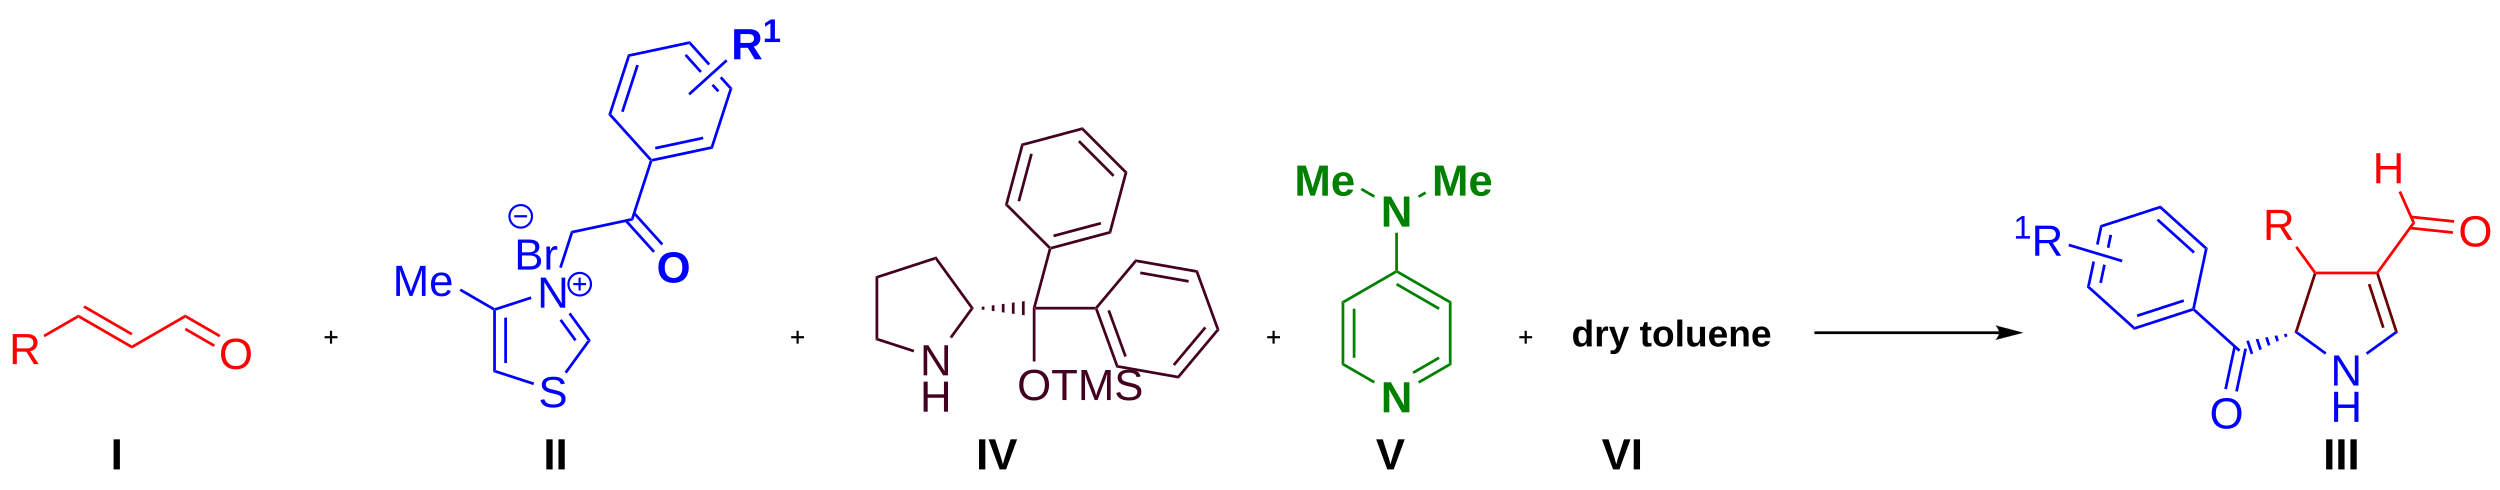
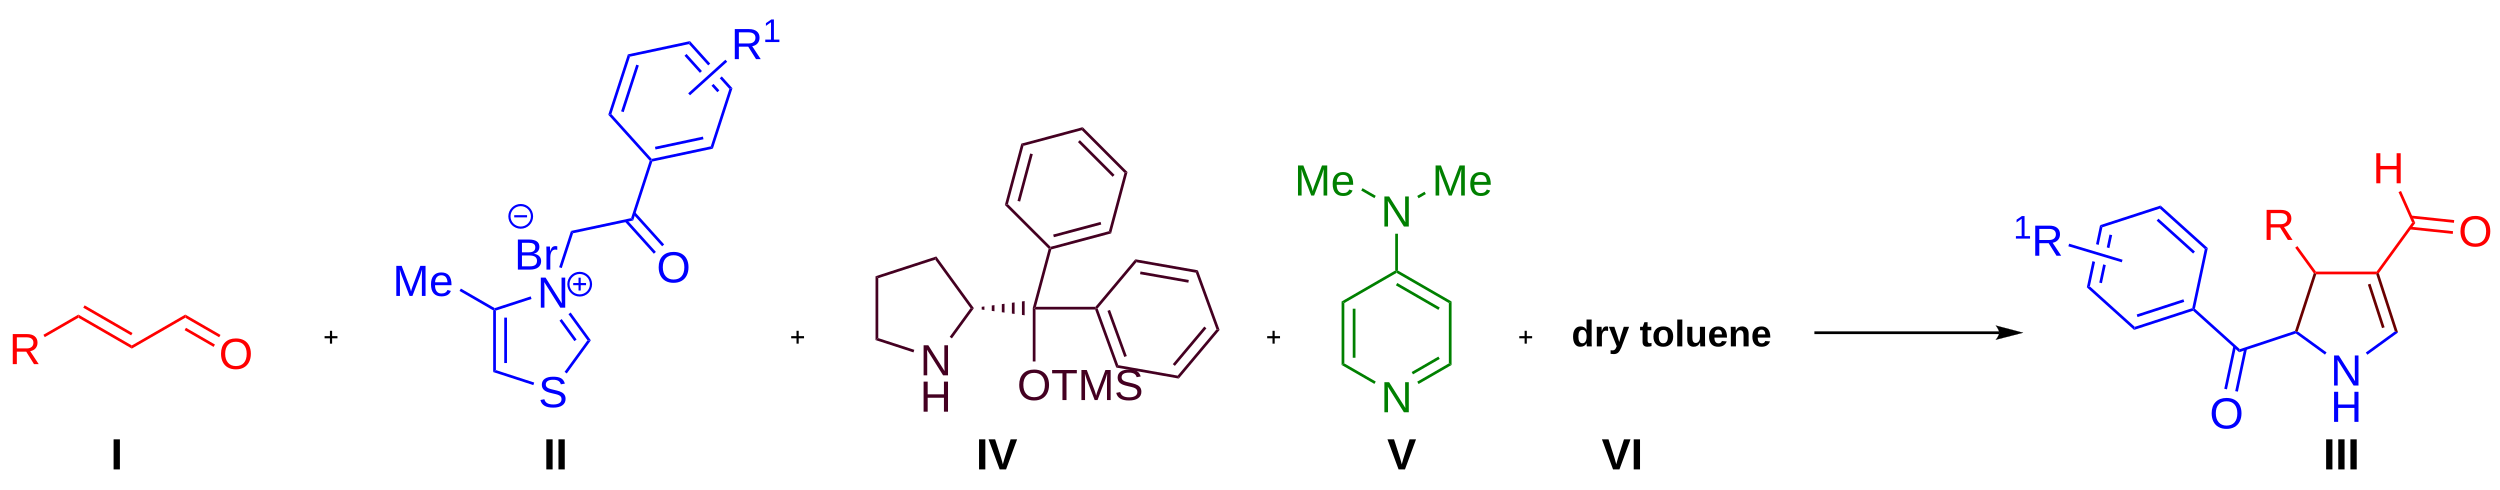
<svg xmlns="http://www.w3.org/2000/svg" width="1144px" height="224px" viewBox="0 0 1144 224" style="background-color: #ffffff00" version="1.1">
  <path stroke="none" fill="#000000" transform="matrix(0.0833333 0 0 0.0833333 -58.6667 -204)" d="M 2486.42,4293.75 L 2556.98,4293.75 L 2556.98,4305.75 L 2486.42,4305.75 Z " />
  <path stroke="none" fill="#000000" transform="matrix(0.0833333 0 0 0.0833333 -58.6667 -204)" d="M 2527.7,4264.48 L 2527.7,4335.03 L 2515.7,4335.03 L 2515.7,4264.48 Z " />
  <text x="0" y="0" stroke="none" fill="#ff0000" transform="matrix(0.0833333 0 0 0.0833333 4.19861 166.629)" font-style="normal" font-weight="normal" font-size="240px" font-family="Arial">
R</text>
  <path stroke="none" fill="#ff0000" transform="matrix(0.0833333 0 0 0.0833333 -58.6667 -204)" d="M 949.783,4299.4 L 942.281,4286.42 L 1134.44,4175.44 L 1134.44,4192.76 L 949.783,4299.4 Z " />
  <path stroke="none" fill="#ff0000" transform="matrix(0.0833333 0 0 0.0833333 -58.6667 -204)" d="M 1134.44,4192.76 L 1134.44,4175.44 L 1427.84,4344.89 L 1427.83,4362.21 L 1134.44,4192.76 Z " />
  <path stroke="none" fill="#ff0000" transform="matrix(0.0833333 0 0 0.0833333 -58.6667 -204)" d="M 1161.19,4137.78 L 1168.69,4124.79 L 1431.6,4276.63 L 1424.1,4289.62 L 1161.19,4137.78 Z " />
  <path stroke="none" fill="#ff0000" transform="matrix(0.0833333 0 0 0.0833333 -58.6667 -204)" d="M 1427.83,4362.21 L 1427.84,4344.89 L 1721.55,4175.44 L 1721.55,4192.76 L 1427.83,4362.21 Z " />
  <text x="0" y="0" stroke="none" fill="#ff0000" transform="matrix(0.0833333 0 0 0.0833333 100.196 168.829)" font-style="normal" font-weight="normal" font-size="240px" font-family="Arial">
O</text>
  <path stroke="none" fill="#ff0000" transform="matrix(0.0833333 0 0 0.0833333 -58.6667 -204)" d="M 1721.55,4192.76 L 1721.55,4175.44 L 1914.85,4287.08 L 1907.35,4300.07 L 1721.55,4192.76 Z " />
  <path stroke="none" fill="#ff0000" transform="matrix(0.0833333 0 0 0.0833333 -58.6667 -204)" d="M 1717.78,4261.01 L 1725.28,4248.02 L 1884.35,4339.89 L 1876.85,4352.88 L 1717.78,4261.01 Z " />
  <text x="0" y="0" stroke="none" fill="#0000ff" transform="matrix(0.0833333 0 0 0.0833333 1066.43 176.417)" font-style="normal" font-weight="normal" font-size="240px" font-family="Arial">
N</text>
  <text x="0" y="0" stroke="none" fill="#0000ff" transform="matrix(0.0833333 0 0 0.0833333 1066.43 193.042)" font-style="normal" font-weight="normal" font-size="240px" font-family="Arial">
H</text>
-   <path stroke="none" fill="#0000ff" transform="matrix(0.0833333 0 0 0.0833333 -58.6667 -204)" d="M 13303.5,4273.73 L 13321.1,4268 L 13479.7,4383.17 L 13470.8,4395.31 L 13303.5,4273.73 Z " />
-   <path stroke="none" fill="#6a0000" transform="matrix(0.0833333 0 0 0.0833333 -58.6667 -204)" d="M 13321.1,4268 L 13303.5,4273.73 L 13409.2,3948.34 L 13417.6,3947.03 L 13423,3954.53 L 13321.1,4268 Z " />
+   <path stroke="none" fill="#0000ff" transform="matrix(0.0833333 0 0 0.0833333 -58.6667 -204)" d="M 13311,4279.19 L 13312.3,4270.87 L 13321.1,4268 L 13479.7,4383.17 L 13470.8,4395.31 L 13311,4279.19 Z " />
+   <path stroke="none" fill="#6a0000" transform="matrix(0.0833333 0 0 0.0833333 -58.6667 -204)" d="M 13321.1,4268 L 13312.3,4270.87 L 13306.4,4264.94 L 13409.2,3948.34 L 13417.6,3947.03 L 13423,3954.53 L 13321.1,4268 Z " />
  <path stroke="none" fill="#ff0000" transform="matrix(0.0833333 0 0 0.0833333 -58.6667 -204)" d="M 13423,3954.53 L 13417.6,3947.03 L 13421.4,3939.53 L 13754.2,3939.53 L 13758.1,3947.03 L 13752.6,3954.53 L 13423,3954.53 Z " />
  <path stroke="none" fill="#6a0000" transform="matrix(0.0833333 0 0 0.0833333 -58.6667 -204)" d="M 13752.6,3954.53 L 13758.1,3947.03 L 13766.4,3948.34 L 13872.1,4273.73 L 13854.5,4268 L 13752.6,3954.53 Z " />
  <path stroke="none" fill="#6a0000" transform="matrix(0.0833333 0 0 0.0833333 -58.6667 -204)" d="M 13706.4,4010.64 L 13720.7,4006 L 13798.4,4245.14 L 13784.1,4249.77 L 13706.4,4010.64 Z " />
  <path stroke="none" fill="#0000ff" transform="matrix(0.0833333 0 0 0.0833333 -58.6667 -204)" d="M 13854.5,4268 L 13872.1,4273.73 L 13703.9,4395.93 L 13695.1,4383.8 L 13854.5,4268 Z " />
  <path stroke="none" fill="#ff0000" transform="matrix(0.0833333 0 0 0.0833333 -58.6667 -204)" d="M 13766.4,3948.34 L 13758.1,3947.03 L 13754.2,3939.53 L 13949.6,3670.65 L 13966.8,3672.46 L 13766.4,3948.34 Z " />
  <text x="0" y="0" stroke="none" fill="#ff0000" transform="matrix(0.0833333 0 0 0.0833333 1085.75 83.8743)" font-style="normal" font-weight="normal" font-size="240px" font-family="Arial">
H</text>
  <path stroke="none" fill="#ff0000" transform="matrix(0.0833333 0 0 0.0833333 -58.6667 -204)" d="M 13966.8,3672.46 L 13949.6,3670.65 L 13874.8,3502.77 L 13888.5,3496.66 L 13966.8,3672.46 Z " />
  <text x="0" y="0" stroke="none" fill="#ff0000" transform="matrix(0.0833333 0 0 0.0833333 1124.96 112.762)" font-style="normal" font-weight="normal" font-size="240px" font-family="Arial">
O</text>
  <path stroke="none" fill="#ff0000" transform="matrix(0.0833333 0 0 0.0833333 -58.6667 -204)" d="M 13943,3646.69 L 13944.6,3631.77 L 14180.6,3656.57 L 14179,3671.49 L 13943,3646.69 Z " />
  <path stroke="none" fill="#ff0000" transform="matrix(0.0833333 0 0 0.0833333 -58.6667 -204)" d="M 13936.6,3707.64 L 13938.2,3692.72 L 14174.2,3717.53 L 14172.6,3732.45 L 13936.6,3707.64 Z " />
-   <path stroke="none" fill="#0000ff" transform="matrix(0.0833333 0 0 0.0833333 -58.6667 -204)" d="M 13006.5,4368.19 L 12996.5,4379.34 L 12746.6,4154.39 L 12748.4,4145.92 L 12756.7,4143.25 L 13006.5,4368.19 Z " />
+   <path stroke="none" fill="#0000ff" transform="matrix(0.0833333 0 0 0.0833333 -58.6667 -204)" d="M 13003.3,4365.27 L 12999.7,4382.25 L 12746.6,4154.39 L 12748.4,4145.92 L 12756.7,4143.25 L 13003.3,4365.27 Z " />
  <text x="0" y="0" stroke="none" fill="#ff0000" transform="matrix(0.0833333 0 0 0.0833333 1035.56 109.796)" font-style="normal" font-weight="normal" font-size="240px" font-family="Arial">
R</text>
  <path stroke="none" fill="#ff0000" transform="matrix(0.0833333 0 0 0.0833333 -58.6667 -204)" d="M 13421.4,3939.53 L 13417.6,3947.03 L 13409.2,3948.34 L 13307.4,3808.2 L 13319.6,3799.38 L 13421.4,3939.53 Z " />
  <path stroke="none" fill="#0000ff" transform="matrix(0.0833333 0 0 0.0833333 -58.6667 -204)" d="M 12742,4140.13 L 12748.4,4145.92 L 12746.6,4154.39 L 12422.8,4259.61 L 12426.4,4242.67 L 12742,4140.13 Z " />
  <path stroke="none" fill="#0000ff" transform="matrix(0.0833333 0 0 0.0833333 -58.6667 -204)" d="M 12693.5,4091.43 L 12698.2,4105.7 L 12441.6,4189.05 L 12437,4174.79 L 12693.5,4091.43 Z " />
  <path stroke="none" fill="#0000ff" transform="matrix(0.0833333 0 0 0.0833333 -58.6667 -204)" d="M 12426.4,4242.67 L 12422.8,4259.61 L 12163.3,4025.98 L 12179.8,4020.63 L 12426.4,4242.67 Z " />
  <path stroke="none" fill="#0000ff" transform="matrix(0.0833333 0 0 0.0833333 -58.6667 -204)" d="M 12179.8,4020.63 L 12163.3,4025.98 L 12194,3881.87 L 12208.4,3886.2 L 12179.8,4020.63 L 12179.8,4020.63 Z " />
  <path stroke="none" fill="#0000ff" transform="matrix(0.0833333 0 0 0.0833333 -58.6667 -204)" d="M 12235.9,3684.45 L 12248.8,3696.04 L 12228.2,3792.96 L 12213.8,3788.64 L 12235.9,3684.45 L 12235.9,3684.45 Z " />
  <path stroke="none" fill="#0000ff" transform="matrix(0.0833333 0 0 0.0833333 -58.6667 -204)" d="M 12246.2,4002.99 L 12231.5,3999.87 L 12252.9,3899.54 L 12267.3,3903.87 L 12246.2,4002.99 L 12246.2,4002.99 Z " />
  <path stroke="none" fill="#0000ff" transform="matrix(0.0833333 0 0 0.0833333 -58.6667 -204)" d="M 12287.6,3736.04 L 12302.3,3739.16 L 12287.1,3810.63 L 12272.7,3806.31 L 12287.6,3736.04 L 12287.6,3736.04 Z " />
  <path stroke="none" fill="#0000ff" transform="matrix(0.0833333 0 0 0.0833333 -58.6667 -204)" d="M 12248.8,3696.04 L 12235.9,3684.45 L 12568,3576.55 L 12564.4,3593.49 L 12248.8,3696.04 Z " />
  <path stroke="none" fill="#0000ff" transform="matrix(0.0833333 0 0 0.0833333 -58.6667 -204)" d="M 12564.4,3593.49 L 12568,3576.55 L 12827.5,3810.18 L 12811,3815.54 L 12564.4,3593.49 Z " />
  <path stroke="none" fill="#0000ff" transform="matrix(0.0833333 0 0 0.0833333 -58.6667 -204)" d="M 12546.5,3659.82 L 12556.5,3648.67 L 12756.9,3829.16 L 12746.9,3840.3 L 12546.5,3659.82 Z " />
  <path stroke="none" fill="#0000ff" transform="matrix(0.0833333 0 0 0.0833333 -58.6667 -204)" d="M 12811,3815.54 L 12827.5,3810.18 L 12756.7,4143.25 L 12748.4,4145.92 L 12742,4140.13 L 12811,3815.54 Z " />
  <text x="0" y="0" stroke="none" fill="#0000ff" transform="matrix(0.0833333 0 0 0.0833333 1011.11 196.069)" font-style="normal" font-weight="normal" font-size="240px" font-family="Arial">
O</text>
  <path stroke="none" fill="#0000ff" transform="matrix(0.0833333 0 0 0.0833333 -58.6667 -204)" d="M 13027.8,4361.05 L 13042.5,4364.17 L 12992.7,4598.71 L 12978,4595.6 L 13027.8,4361.05 Z " />
  <path stroke="none" fill="#0000ff" transform="matrix(0.0833333 0 0 0.0833333 -58.6667 -204)" d="M 12967.9,4348.53 L 12982.5,4351.64 L 12932.7,4585.97 L 12918,4582.85 L 12967.9,4348.53 Z " />
  <text x="0" y="0" stroke="none" fill="#0000ff" transform="matrix(0.0833333 0 0 0.0833333 921.339 109.179)" font-style="normal" font-weight="normal" font-size="180px" font-family="Arial">
1</text>
  <text x="0" y="0" stroke="none" fill="#0000ff" transform="matrix(0.0833333 0 0 0.0833333 929.681 117.012)" font-style="normal" font-weight="normal" font-size="240px" font-family="Arial">
R</text>
  <path stroke="none" fill="#0000ff" transform="matrix(0.0833333 0 0 0.0833333 -58.6667 -204)" d="M 12359.4,3874.1 L 12355.1,3888.46 L 12061.8,3800.46 L 12066.1,3786.1 L 12359.4,3874.1 Z " />
  <path stroke="none" fill="#000000" transform="matrix(0.0833333 0 0 0.0833333 -58.6667 -204)" d="M 11682.9,4282.59 L 10667.2,4282.59 L 10667.2,4267.59 L 11682.9,4267.59 Z " />
  <path stroke="none" fill="#000000" transform="matrix(0.0833333 0 0 0.0833333 -58.6667 -204)" d="M 11813.2,4275.09 C 11813.2,4275.09 11663.2,4313.59 11663.2,4313.59 C 11663.2,4313.59 11681.9,4291.93 11681.9,4275.09 C 11681.9,4257.81 11663.2,4235.59 11663.2,4235.59 C 11663.2,4235.59 11813.2,4275.09 11813.2,4275.09 C 11813.2,4275.09 11813.2,4275.09 11813.2,4275.09 " />
  <path stroke="#000000" stroke-width="1" fill="none" transform="matrix(0.0833333 0 0 0.0833333 -58.6667 -204)" d="M 11813.2,4275.09 C 11813.2,4275.09 11663.2,4313.59 11663.2,4313.59 C 11663.2,4313.59 11681.9,4291.93 11681.9,4275.09 C 11681.9,4257.81 11663.2,4235.59 11663.2,4235.59 C 11663.2,4235.59 11813.2,4275.09 11813.2,4275.09 C 11813.2,4275.09 11813.2,4275.09 11813.2,4275.09 " />
  <text x="0" y="0" stroke="none" fill="#440021" transform="matrix(0.0833333 0 0 0.0833333 420.998 171.764)" font-style="normal" font-weight="normal" font-size="240px" font-family="Arial">
N</text>
  <text x="0" y="0" stroke="none" fill="#440021" transform="matrix(0.0833333 0 0 0.0833333 420.998 188.389)" font-style="normal" font-weight="normal" font-size="240px" font-family="Arial">
H</text>
  <path stroke="none" fill="#440021" transform="matrix(0.0833333 0 0 0.0833333 -58.6667 -204)" d="M 5511.75,3964.79 L 5526.75,3975.68 L 5526.75,4304.55 L 5511.75,4315.45 L 5511.75,3964.79 Z " />
  <path stroke="none" fill="#440021" transform="matrix(0.0833333 0 0 0.0833333 -58.6667 -204)" d="M 5511.75,4315.45 L 5526.75,4304.55 L 5724.7,4368.93 L 5720.07,4383.19 L 5511.75,4315.45 Z " />
  <path stroke="none" fill="#440021" transform="matrix(0.0833333 0 0 0.0833333 -58.6667 -204)" d="M 5931.11,4306.3 L 5918.97,4297.48 L 6033.32,4140.27 L 6051.87,4140.28 L 5931.11,4306.3 Z " />
  <path stroke="none" fill="#440021" transform="matrix(0.0833333 0 0 0.0833333 -58.6667 -204)" d="M 6051.87,4140.28 L 6033.32,4140.27 L 5839.78,3873.88 L 5845.51,3856.25 L 6051.87,4140.28 Z " />
  <path stroke="none" fill="#440021" transform="matrix(0.0833333 0 0 0.0833333 -58.6667 -204)" d="M 5845.51,3856.25 L 5839.78,3873.88 L 5526.75,3975.68 L 5511.75,3964.79 L 5845.51,3856.25 Z " />
  <path stroke="none" fill="#440021" transform="matrix(0.0833333 0 0 0.0833333 -58.6667 -204)" d="M 6094.64,4147.77 L 6094.64,4132.77 L 6109.64,4130.77 L 6109.64,4149.78 L 6094.64,4147.77 Z " />
  <path stroke="none" fill="#440021" transform="matrix(0.0833333 0 0 0.0833333 -58.6667 -204)" d="M 6149.89,4155.15 L 6149.89,4125.39 L 6164.89,4123.39 L 6164.89,4157.16 L 6149.89,4155.15 Z " />
  <path stroke="none" fill="#440021" transform="matrix(0.0833333 0 0 0.0833333 -58.6667 -204)" d="M 6205.13,4162.53 L 6205.13,4118.01 L 6220.13,4116.01 L 6220.13,4164.54 L 6205.13,4162.53 Z " />
  <path stroke="none" fill="#440021" transform="matrix(0.0833333 0 0 0.0833333 -58.6667 -204)" d="M 6260.38,4169.91 L 6260.38,4110.63 L 6275.38,4108.63 L 6275.38,4171.92 L 6260.38,4169.91 Z " />
  <path stroke="none" fill="#440021" transform="matrix(0.0833333 0 0 0.0833333 -58.6667 -204)" d="M 6315.63,4177.29 L 6315.63,4103.25 L 6330.63,4101.25 L 6330.63,4179.3 L 6315.63,4177.29 Z " />
  <path stroke="none" fill="#440021" transform="matrix(0.0833333 0 0 0.0833333 -58.6667 -204)" d="M 6392.45,4132.77 L 6382.67,4140.27 L 6375.17,4139.29 L 6462.48,3813.78 L 6470.84,3811.53 L 6476.96,3817.66 L 6392.45,4132.77 Z " />
  <path stroke="none" fill="#440021" transform="matrix(0.0833333 0 0 0.0833333 -58.6667 -204)" d="M 6390.17,4147.77 L 6382.67,4140.27 L 6392.45,4132.77 L 6719.25,4132.77 L 6722.75,4140.27 L 6717.5,4147.77 L 6390.17,4147.77 Z " />
  <path stroke="none" fill="#440021" transform="matrix(0.0833333 0 0 0.0833333 -58.6667 -204)" d="M 6476.96,3817.66 L 6470.84,3811.53 L 6473.08,3803.17 L 6793.14,3717.55 L 6805.39,3729.8 L 6476.96,3817.66 Z " />
  <path stroke="none" fill="#440021" transform="matrix(0.0833333 0 0 0.0833333 -58.6667 -204)" d="M 6491.06,3750.54 L 6487.18,3736.05 L 6747.35,3666.46 L 6751.23,3680.95 L 6491.06,3750.54 Z " />
  <path stroke="none" fill="#440021" transform="matrix(0.0833333 0 0 0.0833333 -58.6667 -204)" d="M 6805.39,3729.8 L 6793.14,3717.55 L 6878.76,3397.49 L 6895.49,3393.01 L 6805.39,3729.8 Z " />
  <path stroke="none" fill="#440021" transform="matrix(0.0833333 0 0 0.0833333 -58.6667 -204)" d="M 6895.49,3393.01 L 6878.76,3397.49 L 6644.62,3163.04 L 6649.11,3146.31 L 6895.49,3393.01 Z " />
  <path stroke="none" fill="#440021" transform="matrix(0.0833333 0 0 0.0833333 -58.6667 -204)" d="M 6824.19,3408.23 L 6813.57,3418.83 L 6623.25,3228.25 L 6633.86,3217.65 L 6824.19,3408.23 Z " />
  <path stroke="none" fill="#440021" transform="matrix(0.0833333 0 0 0.0833333 -58.6667 -204)" d="M 6649.11,3146.31 L 6644.62,3163.04 L 6324.25,3248.97 L 6312,3236.72 L 6649.11,3146.31 Z " />
  <path stroke="none" fill="#440021" transform="matrix(0.0833333 0 0 0.0833333 -58.6667 -204)" d="M 6312,3236.72 L 6324.25,3248.97 L 6238.63,3569.03 L 6221.9,3573.52 L 6312,3236.72 Z " />
  <path stroke="none" fill="#440021" transform="matrix(0.0833333 0 0 0.0833333 -58.6667 -204)" d="M 6360.86,3290.86 L 6375.35,3294.74 L 6305.76,3554.89 L 6291.27,3551.01 L 6360.86,3290.86 Z " />
  <path stroke="none" fill="#440021" transform="matrix(0.0833333 0 0 0.0833333 -58.6667 -204)" d="M 6221.9,3573.52 L 6238.63,3569.03 L 6473.08,3803.17 L 6470.84,3811.53 L 6462.48,3813.78 L 6221.9,3573.52 Z " />
  <path stroke="none" fill="#440021" transform="matrix(0.0833333 0 0 0.0833333 -58.6667 -204)" d="M 6717.5,4147.77 L 6722.75,4140.27 L 6731.28,4141.78 L 6844.65,4453.12 L 6833.52,4466.39 L 6717.5,4147.77 Z " />
  <path stroke="none" fill="#440021" transform="matrix(0.0833333 0 0 0.0833333 -58.6667 -204)" d="M 6785.3,4155.1 L 6799.39,4149.97 L 6891.55,4403.05 L 6877.45,4408.18 L 6785.3,4155.1 Z " />
  <path stroke="none" fill="#440021" transform="matrix(0.0833333 0 0 0.0833333 -58.6667 -204)" d="M 6833.52,4466.39 L 6844.65,4453.12 L 7170.96,4510.61 L 7176.89,4526.88 L 6833.52,4466.39 Z " />
  <path stroke="none" fill="#440021" transform="matrix(0.0833333 0 0 0.0833333 -58.6667 -204)" d="M 7176.89,4526.88 L 7170.96,4510.61 L 7383.91,4256.76 L 7400.97,4259.76 L 7176.89,4526.88 Z " />
  <path stroke="none" fill="#440021" transform="matrix(0.0833333 0 0 0.0833333 -58.6667 -204)" d="M 7155.49,4457.16 L 7144,4447.52 L 7317.1,4241.18 L 7328.59,4250.82 L 7155.49,4457.16 Z " />
  <path stroke="none" fill="#440021" transform="matrix(0.0833333 0 0 0.0833333 -58.6667 -204)" d="M 7400.97,4259.76 L 7383.91,4256.76 L 7270.54,3945.42 L 7281.67,3932.15 L 7400.97,4259.76 Z " />
  <path stroke="none" fill="#440021" transform="matrix(0.0833333 0 0 0.0833333 -58.6667 -204)" d="M 7281.67,3932.15 L 7270.54,3945.42 L 6944.23,3887.93 L 6938.3,3871.65 L 7281.67,3932.15 Z " />
  <path stroke="none" fill="#440021" transform="matrix(0.0833333 0 0 0.0833333 -58.6667 -204)" d="M 7231.99,3985.54 L 7229.39,4000.31 L 6964.14,3953.58 L 6966.74,3938.8 L 7231.99,3985.54 Z " />
  <path stroke="none" fill="#440021" transform="matrix(0.0833333 0 0 0.0833333 -58.6667 -204)" d="M 6938.3,3871.65 L 6944.23,3887.93 L 6731.28,4141.78 L 6722.75,4140.27 L 6719.25,4132.77 L 6938.3,3871.65 Z " />
  <text x="0" y="0" stroke="none" fill="#440021" transform="matrix(0.0833333 0 0 0.0833333 465.444 183.074)" font-style="normal" font-weight="normal" font-size="240px" font-family="Arial">
OTMS</text>
  <path stroke="none" fill="#440021" transform="matrix(0.0833333 0 0 0.0833333 -58.6667 -204)" d="M 6375.17,4139.29 L 6382.67,4140.27 L 6390.17,4147.77 L 6390.17,4432.89 L 6375.17,4432.89 L 6375.17,4139.29 Z " />
-   <path stroke="none" fill="#0000ff" transform="matrix(0.0833333 0 0 0.0833333 -58.6667 -204)" d="M 13260.5,4280.12 L 13265.2,4294.36 L 13251.7,4301.08 L 13245.6,4282.82 L 13260.5,4280.12 Z " />
-   <path stroke="none" fill="#0000ff" transform="matrix(0.0833333 0 0 0.0833333 -58.6667 -204)" d="M 13208.8,4289.5 L 13218.1,4317.7 L 13204.5,4324.42 L 13193.9,4292.2 L 13208.8,4289.5 Z " />
-   <path stroke="none" fill="#0000ff" transform="matrix(0.0833333 0 0 0.0833333 -58.6667 -204)" d="M 13157.1,4298.88 L 13171,4341.04 L 13157.4,4347.76 L 13142.1,4301.58 L 13157.1,4298.88 Z " />
-   <path stroke="none" fill="#0000ff" transform="matrix(0.0833333 0 0 0.0833333 -58.6667 -204)" d="M 13105.3,4308.26 L 13123.9,4364.37 L 13110.3,4371.1 L 13090.4,4310.96 L 13105.3,4308.26 Z " />
-   <path stroke="none" fill="#0000ff" transform="matrix(0.0833333 0 0 0.0833333 -58.6667 -204)" d="M 13053.6,4317.64 L 13076.8,4387.71 L 13063.2,4394.44 L 13038.7,4320.34 L 13053.6,4317.64 Z " />
+   <path stroke="none" fill="#0000ff" transform="matrix(0.0833333 0 0 0.0833333 -58.6667 -204)" d="M 13306.4,4264.94 L 13312.3,4270.87 L 13311,4279.19 L 12999.7,4382.25 L 13003.3,4365.27 L 13306.4,4264.94 Z " />
  <path stroke="none" fill="#000000" transform="matrix(0.0833333 0 0 0.0833333 -58.6667 -204)" d="M 5048.54,4293.75 L 5119.1,4293.75 L 5119.1,4305.75 L 5048.54,4305.75 Z " />
  <path stroke="none" fill="#000000" transform="matrix(0.0833333 0 0 0.0833333 -58.6667 -204)" d="M 5089.82,4264.48 L 5089.82,4335.03 L 5077.82,4335.03 L 5077.82,4264.48 Z " />
-   <text x="0" y="0" stroke="none" fill="#008000" transform="matrix(0.0833333 0 0 0.0833333 631.855 188.694)" font-style="normal" font-weight="bold" font-size="240px" font-family="Arial">
+   <text x="0" y="0" stroke="none" fill="#008000" transform="matrix(0.0833333 0 0 0.0833333 631.855 188.652)" font-style="normal" font-weight="normal" font-size="240px" font-family="Arial">
N</text>
  <path stroke="none" fill="#008000" transform="matrix(0.0833333 0 0 0.0833333 -58.6667 -204)" d="M 8070.98,4103.5 L 8085.98,4112.16 L 8085.98,4443.5 L 8070.98,4452.16 L 8070.98,4103.5 Z " />
  <path stroke="none" fill="#008000" transform="matrix(0.0833333 0 0 0.0833333 -58.6667 -204)" d="M 8132.18,4143.16 L 8147.18,4143.16 L 8147.18,4412.49 L 8132.18,4412.49 L 8132.18,4143.16 Z " />
-   <path stroke="none" fill="#008000" transform="matrix(0.0833333 0 0 0.0833333 -58.6667 -204)" d="M 8070.98,4452.16 L 8085.98,4443.5 L 8254.6,4540.85 L 8247.1,4553.84 L 8070.98,4452.16 Z " />
-   <path stroke="none" fill="#008000" transform="matrix(0.0833333 0 0 0.0833333 -58.6667 -204)" d="M 8497.76,4554.41 L 8490.26,4541.42 L 8659.87,4443.5 L 8674.87,4452.16 L 8497.76,4554.41 Z " />
-   <path stroke="none" fill="#008000" transform="matrix(0.0833333 0 0 0.0833333 -58.6667 -204)" d="M 8467.16,4501.41 L 8459.66,4488.42 L 8602.42,4406 L 8609.92,4418.99 L 8467.16,4501.41 Z " />
+   <path stroke="none" fill="#008000" transform="matrix(0.0833333 0 0 0.0833333 -58.6667 -204)" d="M 8070.98,4452.16 L 8085.98,4443.5 L 8258.6,4543.16 L 8251.1,4556.15 L 8070.98,4452.16 Z " />
+   <path stroke="none" fill="#008000" transform="matrix(0.0833333 0 0 0.0833333 -58.6667 -204)" d="M 8493.76,4556.72 L 8486.26,4543.73 L 8659.87,4443.5 L 8674.87,4452.16 L 8493.76,4556.72 Z " />
+   <path stroke="none" fill="#008000" transform="matrix(0.0833333 0 0 0.0833333 -58.6667 -204)" d="M 8463.16,4503.72 L 8455.66,4490.73 L 8602.42,4406 L 8609.92,4418.99 L 8463.16,4503.72 Z " />
  <path stroke="none" fill="#008000" transform="matrix(0.0833333 0 0 0.0833333 -58.6667 -204)" d="M 8674.87,4452.16 L 8659.87,4443.5 L 8659.87,4112.16 L 8674.87,4103.5 L 8674.87,4452.16 Z " />
  <path stroke="none" fill="#008000" transform="matrix(0.0833333 0 0 0.0833333 -58.6667 -204)" d="M 8674.87,4103.5 L 8659.87,4112.16 L 8372.93,3946.49 L 8372.93,3937.83 L 8380.43,3933.5 L 8674.87,4103.5 Z " />
  <path stroke="none" fill="#008000" transform="matrix(0.0833333 0 0 0.0833333 -58.6667 -204)" d="M 8609.92,4136.66 L 8602.42,4149.65 L 8369.18,4014.99 L 8376.68,4002 L 8609.92,4136.66 Z " />
  <path stroke="none" fill="#008000" transform="matrix(0.0833333 0 0 0.0833333 -58.6667 -204)" d="M 8365.43,3933.5 L 8372.93,3937.83 L 8372.93,3946.49 L 8085.98,4112.16 L 8070.98,4103.5 L 8365.43,3933.5 Z " />
-   <text x="0" y="0" stroke="none" fill="#008000" transform="matrix(0.0833333 0 0 0.0833333 631.855 103.694)" font-style="normal" font-weight="bold" font-size="240px" font-family="Arial">
+   <text x="0" y="0" stroke="none" fill="#008000" transform="matrix(0.0833333 0 0 0.0833333 631.855 103.652)" font-style="normal" font-weight="normal" font-size="240px" font-family="Arial">
N</text>
-   <path stroke="none" fill="#008000" transform="matrix(0.0833333 0 0 0.0833333 -58.6667 -204)" d="M 8380.43,3933.5 L 8372.93,3937.83 L 8365.43,3933.5 L 8365.43,3725.83 L 8380.43,3725.83 L 8380.43,3933.5 Z " />
-   <text x="0" y="0" stroke="none" fill="#008000" transform="matrix(0.0833333 0 0 0.0833333 592.318 89.5271)" font-style="normal" font-weight="bold" font-size="240px" font-family="Arial">
+   <path stroke="none" fill="#008000" transform="matrix(0.0833333 0 0 0.0833333 -58.6667 -204)" d="M 8380.43,3933.5 L 8372.93,3937.83 L 8365.43,3933.5 L 8365.43,3731.33 L 8380.43,3731.33 L 8380.43,3933.5 Z " />
+   <text x="0" y="0" stroke="none" fill="#008000" transform="matrix(0.0833333 0 0 0.0833333 592.318 89.4854)" font-style="normal" font-weight="normal" font-size="240px" font-family="Arial">
Me</text>
-   <path stroke="none" fill="#008000" transform="matrix(0.0833333 0 0 0.0833333 -58.6667 -204)" d="M 8254.6,3520.85 L 8247.1,3533.84 L 8175.38,3492.44 L 8182.88,3479.44 L 8254.6,3520.85 Z " />
-   <text x="0" y="0" stroke="none" fill="#008000" transform="matrix(0.0833333 0 0 0.0833333 655.284 89.5271)" font-style="normal" font-weight="bold" font-size="240px" font-family="Arial">
+   <path stroke="none" fill="#008000" transform="matrix(0.0833333 0 0 0.0833333 -58.6667 -204)" d="M 8258.6,3523.16 L 8251.1,3536.15 L 8178.63,3494.31 L 8186.13,3481.32 L 8258.6,3523.16 Z " />
+   <text x="0" y="0" stroke="none" fill="#008000" transform="matrix(0.0833333 0 0 0.0833333 655.284 89.4854)" font-style="normal" font-weight="normal" font-size="240px" font-family="Arial">
Me</text>
-   <path stroke="none" fill="#008000" transform="matrix(0.0833333 0 0 0.0833333 -58.6667 -204)" d="M 8497.76,3534.41 L 8490.26,3521.42 L 8528.66,3499.25 L 8536.16,3512.24 L 8497.76,3534.41 Z " />
+   <path stroke="none" fill="#008000" transform="matrix(0.0833333 0 0 0.0833333 -58.6667 -204)" d="M 8493.76,3536.72 L 8486.26,3523.73 L 8526.16,3500.7 L 8533.66,3513.69 L 8493.76,3536.72 Z " />
  <path stroke="none" fill="#000000" transform="matrix(0.0833333 0 0 0.0833333 -58.6667 -204)" d="M 7662.32,4293.75 L 7732.87,4293.75 L 7732.87,4305.75 L 7662.32,4305.75 Z " />
  <path stroke="none" fill="#000000" transform="matrix(0.0833333 0 0 0.0833333 -58.6667 -204)" d="M 7703.59,4264.48 L 7703.59,4335.03 L 7691.59,4335.03 L 7691.59,4264.48 Z " />
  <path stroke="none" fill="#000000" transform="matrix(0.0833333 0 0 0.0833333 -58.6667 -204)" d="M 9046.69,4293.75 L 9117.24,4293.75 L 9117.24,4305.75 L 9046.69,4305.75 Z " />
  <path stroke="none" fill="#000000" transform="matrix(0.0833333 0 0 0.0833333 -58.6667 -204)" d="M 9087.97,4264.48 L 9087.97,4335.03 L 9075.97,4335.03 L 9075.97,4264.48 Z " />
  <text x="0" y="0" stroke="none" fill="#000000" transform="matrix(0.0833333 0 0 0.0833333 719.143 158.512)" font-style="normal" font-weight="bold" font-size="203.782px" font-family="Arial">
dry </text>
  <text x="0" y="0" stroke="none" fill="#000000" transform="matrix(0.0833333 0 0 0.0833333 750.288 158.512)" font-style="normal" font-weight="bold" font-size="203.782px" font-family="Arial">
toluene</text>
  <text x="0" y="0" stroke="none" fill="#000000" transform="matrix(0.0833333 0 0 0.0833333 50.6441 214.803)" font-style="normal" font-weight="bold" font-size="240px" font-family="Arial">
I</text>
  <text x="0" y="0" stroke="none" fill="#000000" transform="matrix(0.0833333 0 0 0.0833333 248.658 214.803)" font-style="normal" font-weight="bold" font-size="240px" font-family="Arial">
II</text>
  <text x="0" y="0" stroke="none" fill="#000000" transform="matrix(0.0833333 0 0 0.0833333 446.671 214.803)" font-style="normal" font-weight="bold" font-size="240px" font-family="Arial">
IV</text>
-   <text x="0" y="0" stroke="none" fill="#000000" transform="matrix(0.0833333 0 0 0.0833333 629.601 214.803)" font-style="normal" font-weight="bold" font-size="240px" font-family="Arial">
+   <text x="0" y="0" stroke="none" fill="#000000" transform="matrix(0.0833333 0 0 0.0833333 634.766 214.803)" font-style="normal" font-weight="bold" font-size="240px" font-family="Arial">
V</text>
  <text x="0" y="0" stroke="none" fill="#000000" transform="matrix(0.0833333 0 0 0.0833333 1063.1 214.803)" font-style="normal" font-weight="bold" font-size="240px" font-family="Arial">
III</text>
  <text x="0" y="0" stroke="none" fill="#000000" transform="matrix(0.0833333 0 0 0.0833333 732.912 214.803)" font-style="normal" font-weight="bold" font-size="240px" font-family="Arial">
VI</text>
  <text x="0" y="0" stroke="none" fill="#0000ff" transform="matrix(0.0833333 0 0 0.0833333 246.385 186.342)" font-style="normal" font-weight="normal" font-size="240px" font-family="Arial">
S</text>
  <text x="0" y="0" stroke="none" fill="#0000ff" transform="matrix(0.0833333 0 0 0.0833333 245.833 140.79)" font-style="normal" font-weight="normal" font-size="240px" font-family="Arial">
N</text>
  <path stroke="none" fill="#0000ff" transform="matrix(0.0833333 0 0 0.0833333 -58.6667 -204)" d="M 3412.15,4491.06 L 3427.15,4480.17 L 3637.39,4548.61 L 3632.75,4562.87 L 3412.15,4491.06 Z " />
  <path stroke="none" fill="#0000ff" transform="matrix(0.0833333 0 0 0.0833333 -58.6667 -204)" d="M 3816.26,4498.84 L 3804.13,4490.02 L 3930.02,4316.8 L 3948.56,4316.8 L 3816.26,4498.84 Z " />
  <path stroke="none" fill="#0000ff" transform="matrix(0.0833333 0 0 0.0833333 -58.6667 -204)" d="M 3948.56,4316.8 L 3930.02,4316.8 L 3825.5,4172.98 L 3837.64,4164.16 L 3948.56,4316.8 Z " />
  <path stroke="none" fill="#0000ff" transform="matrix(0.0833333 0 0 0.0833333 -58.6667 -204)" d="M 3870.18,4312.39 L 3858.04,4321.2 L 3776.31,4208.74 L 3788.44,4199.92 L 3870.18,4312.39 Z " />
  <path stroke="none" fill="#0000ff" transform="matrix(0.0833333 0 0 0.0833333 -58.6667 -204)" d="M 3618.08,4075.5 L 3622.72,4089.76 L 3427.15,4153.42 L 3419.65,4147.97 L 3420.5,4139.81 L 3618.08,4075.5 Z " />
  <path stroke="none" fill="#0000ff" transform="matrix(0.0833333 0 0 0.0833333 -58.6667 -204)" d="M 3788.75,3919.98 L 3774.49,3915.33 L 3839.36,3716.04 L 3850.95,3728.9 L 3788.75,3919.98 Z " />
  <path stroke="none" fill="#0000ff" transform="matrix(0.0833333 0 0 0.0833333 -58.6667 -204)" d="M 3850.95,3728.9 L 3839.36,3716.04 L 4169.47,3645.75 L 4181.06,3658.61 L 3850.95,3728.9 Z " />
  <text x="0" y="0" stroke="none" fill="#0000ff" transform="matrix(0.0833333 0 0 0.0833333 179.711 135.429)" font-style="normal" font-weight="normal" font-size="240px" font-family="Arial">
Me</text>
  <path stroke="none" fill="#0000ff" transform="matrix(0.0833333 0 0 0.0833333 -58.6667 -204)" d="M 3427.15,4480.17 L 3412.15,4491.06 L 3412.15,4152.3 L 3419.65,4147.97 L 3427.15,4153.42 L 3427.15,4480.17 Z " />
  <path stroke="none" fill="#0000ff" transform="matrix(0.0833333 0 0 0.0833333 -58.6667 -204)" d="M 3487.92,4441.49 L 3472.92,4441.49 L 3472.92,4192.11 L 3487.92,4192.11 L 3487.92,4441.49 Z " />
  <path stroke="none" fill="#0000ff" transform="matrix(0.0833333 0 0 0.0833333 -58.6667 -204)" d="M 3420.5,4139.81 L 3419.65,4147.97 L 3412.15,4152.3 L 3227.35,4045.63 L 3234.85,4032.64 L 3420.5,4139.81 Z " />
  <text x="0" y="0" stroke="none" fill="#0000ff" transform="matrix(0.0833333 0 0 0.0833333 235.337 123.369)" font-style="normal" font-weight="normal" font-size="240px" font-family="Arial">
Br</text>
  <path stroke="#0000ff" stroke-width="12" fill="none" transform="matrix(0.0833333 0 0 0.0833333 -58.6667 -204)" d="M 3825.25,4008.51 A 62,62 0 1 1 3949.25,4008.51 A 62,62 0 1 1 3825.25,4008.51 Z " />
  <path stroke="none" fill="#0000ff" transform="matrix(0.0833333 0 0 0.0833333 -58.6667 -204)" d="M 3851.53,4002.06 L 3922.09,4002.06 L 3922.09,4014.06 L 3851.53,4014.06 Z " />
  <path stroke="none" fill="#0000ff" transform="matrix(0.0833333 0 0 0.0833333 -58.6667 -204)" d="M 3892.81,3972.79 L 3892.81,4043.34 L 3880.81,4043.34 L 3880.81,3972.79 Z " />
  <path stroke="#0000ff" stroke-width="12" fill="none" transform="matrix(0.0833333 0 0 0.0833333 -58.6667 -204)" d="M 3501.37,3636.01 A 62,62 0 1 1 3625.37,3636.01 A 62,62 0 1 1 3501.37,3636.01 Z " />
  <path stroke="none" fill="#0000ff" transform="matrix(0.0833333 0 0 0.0833333 -58.6667 -204)" d="M 3527.65,3629.57 L 3598.2,3629.57 L 3598.2,3641.57 L 3527.65,3641.57 Z " />
  <path stroke="none" fill="#0000ff" transform="matrix(0.0833333 0 0 0.0833333 -58.6667 -204)" d="M 4181.06,3658.61 L 4169.47,3645.75 L 4271.74,3330.59 L 4280.21,3328.78 L 4286.01,3335.22 L 4181.06,3658.61 Z " />
-   <text x="0" y="0" stroke="none" fill="#0000ff" transform="matrix(0.0833333 0 0 0.0833333 300.46 129.272)" font-style="normal" font-weight="bold" font-size="240px" font-family="Arial">
+   <text x="0" y="0" stroke="none" fill="#0000ff" transform="matrix(0.0833333 0 0 0.0833333 300.46 129.231)" font-style="normal" font-weight="normal" font-size="240px" font-family="Arial">
O</text>
-   <path stroke="none" fill="#0000ff" transform="matrix(0.0833333 0 0 0.0833333 -58.6667 -204)" d="M 4180.6,3623.59 L 4191.74,3613.55 L 4346.37,3785.16 L 4335.23,3795.2 L 4180.6,3623.59 Z " />
-   <path stroke="none" fill="#0000ff" transform="matrix(0.0833333 0 0 0.0833333 -58.6667 -204)" d="M 4135.13,3664.56 L 4146.28,3654.52 L 4300.91,3826.13 L 4289.76,3836.17 L 4135.13,3664.56 Z " />
+   <path stroke="none" fill="#0000ff" transform="matrix(0.0833333 0 0 0.0833333 -58.6667 -204)" d="M 4180.6,3623.59 L 4191.74,3613.55 L 4351.05,3790.35 L 4339.9,3800.39 L 4180.6,3623.59 Z " />
+   <path stroke="none" fill="#0000ff" transform="matrix(0.0833333 0 0 0.0833333 -58.6667 -204)" d="M 4135.13,3664.56 L 4146.28,3654.52 L 4305.58,3831.32 L 4294.44,3841.36 L 4135.13,3664.56 Z " />
  <path stroke="none" fill="#0000ff" transform="matrix(0.0833333 0 0 0.0833333 -58.6667 -204)" d="M 4286.01,3335.22 L 4280.21,3328.78 L 4282.89,3320.55 L 4606.96,3251.54 L 4618.56,3264.41 L 4286.01,3335.22 Z " />
  <path stroke="none" fill="#0000ff" transform="matrix(0.0833333 0 0 0.0833333 -58.6667 -204)" d="M 4303.59,3268.9 L 4300.47,3254.23 L 4563.89,3198.14 L 4567.02,3212.81 L 4303.59,3268.9 Z " />
  <path stroke="none" fill="#0000ff" transform="matrix(0.0833333 0 0 0.0833333 -58.6667 -204)" d="M 4618.56,3264.41 L 4606.96,3251.54 L 4709.24,2936.38 L 4726.18,2932.77 L 4618.56,3264.41 Z " />
  <path stroke="none" fill="#0000ff" transform="matrix(0.0833333 0 0 0.0833333 -58.6667 -204)" d="M 4726.18,2932.77 L 4709.24,2936.38 L 4656.39,2877.73 L 4667.53,2867.68 L 4726.18,2932.77 L 4726.18,2932.77 Z " />
  <path stroke="none" fill="#0000ff" transform="matrix(0.0833333 0 0 0.0833333 -58.6667 -204)" d="M 4487.44,2690.23 L 4492.79,2673.75 L 4603.93,2797.1 L 4592.8,2807.15 L 4487.44,2690.23 L 4487.44,2690.23 Z " />
  <path stroke="none" fill="#0000ff" transform="matrix(0.0833333 0 0 0.0833333 -58.6667 -204)" d="M 4654.16,2944.27 L 4643.02,2954.32 L 4610.96,2918.73 L 4622.09,2908.68 L 4654.16,2944.27 L 4654.16,2944.27 Z " />
  <path stroke="none" fill="#0000ff" transform="matrix(0.0833333 0 0 0.0833333 -58.6667 -204)" d="M 4462.73,2754.23 L 4473.87,2744.19 L 4558.5,2838.11 L 4547.37,2848.16 L 4462.73,2754.23 L 4462.73,2754.23 Z " />
  <path stroke="none" fill="#0000ff" transform="matrix(0.0833333 0 0 0.0833333 -58.6667 -204)" d="M 4492.79,2673.75 L 4487.44,2690.23 L 4163.37,2759.23 L 4151.77,2746.36 L 4492.79,2673.75 Z " />
  <path stroke="none" fill="#0000ff" transform="matrix(0.0833333 0 0 0.0833333 -58.6667 -204)" d="M 4151.77,2746.36 L 4163.37,2759.23 L 4061.09,3074.39 L 4044.15,3078 L 4151.77,2746.36 Z " />
  <path stroke="none" fill="#0000ff" transform="matrix(0.0833333 0 0 0.0833333 -58.6667 -204)" d="M 4197.74,2802.98 L 4212.01,2807.61 L 4128.87,3063.79 L 4114.6,3059.16 L 4197.74,2802.98 Z " />
  <path stroke="none" fill="#0000ff" transform="matrix(0.0833333 0 0 0.0833333 -58.6667 -204)" d="M 4044.15,3078 L 4061.09,3074.39 L 4282.89,3320.55 L 4280.21,3328.78 L 4271.74,3330.59 L 4044.15,3078 Z " />
-   <text x="0" y="0" stroke="none" fill="#0000ff" transform="matrix(0.0833333 0 0 0.0833333 334.599 27.1138)" font-style="normal" font-weight="bold" font-size="240px" font-family="Arial">
+   <text x="0" y="0" stroke="none" fill="#0000ff" transform="matrix(0.0833333 0 0 0.0833333 334.599 27.0721)" font-style="normal" font-weight="normal" font-size="240px" font-family="Arial">
R</text>
-   <text x="0" y="0" stroke="none" fill="#0000ff" transform="matrix(0.0833333 0 0 0.0833333 349.042 19.2388)" font-style="normal" font-weight="bold" font-size="180px" font-family="Arial">
+   <text x="0" y="0" stroke="none" fill="#0000ff" transform="matrix(0.0833333 0 0 0.0833333 349.042 19.2388)" font-style="normal" font-weight="normal" font-size="180px" font-family="Arial">
1</text>
-   <path stroke="none" fill="#0000ff" transform="matrix(0.0833333 0 0 0.0833333 -58.6667 -204)" d="M 4492.97,2971.34 L 4482.92,2960.2 L 4689.35,2773.9 L 4699.4,2785.03 L 4492.97,2971.34 Z " />
+   <path stroke="none" fill="#0000ff" transform="matrix(0.0833333 0 0 0.0833333 -58.6667 -204)" d="M 4492.97,2971.34 L 4482.92,2960.2 L 4687.16,2775.87 L 4697.21,2787.01 L 4492.97,2971.34 Z " />
</svg>
